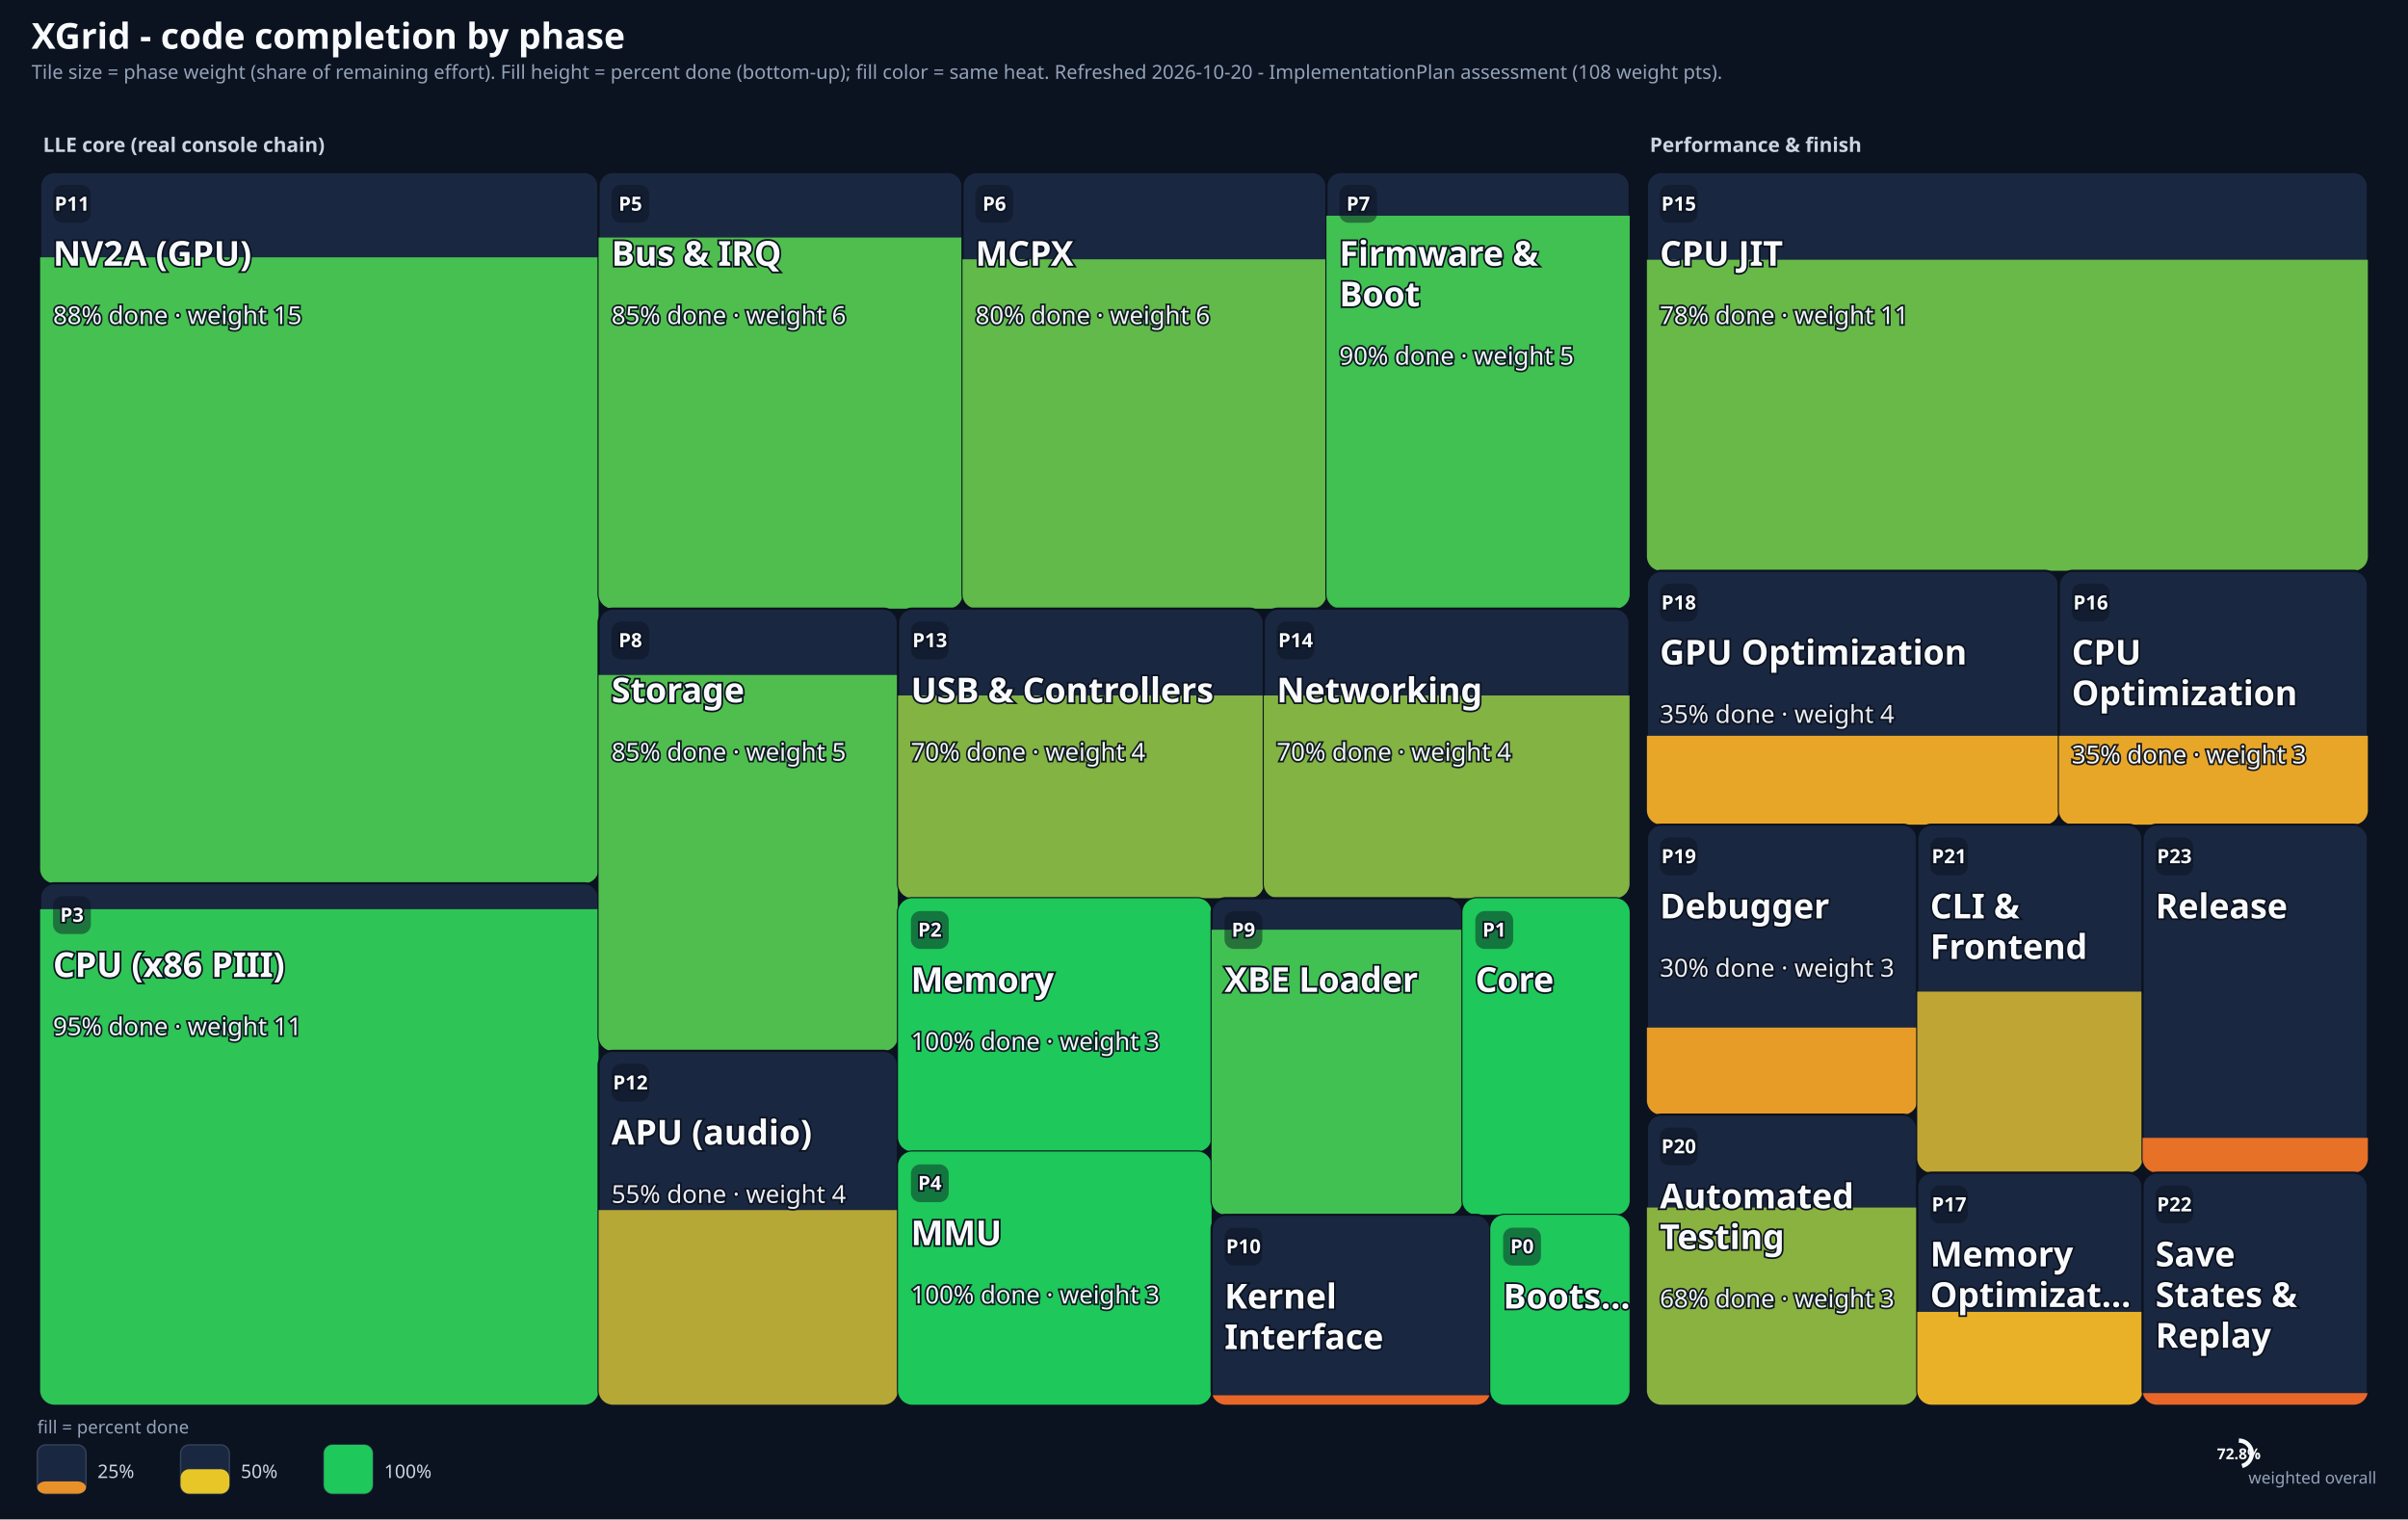
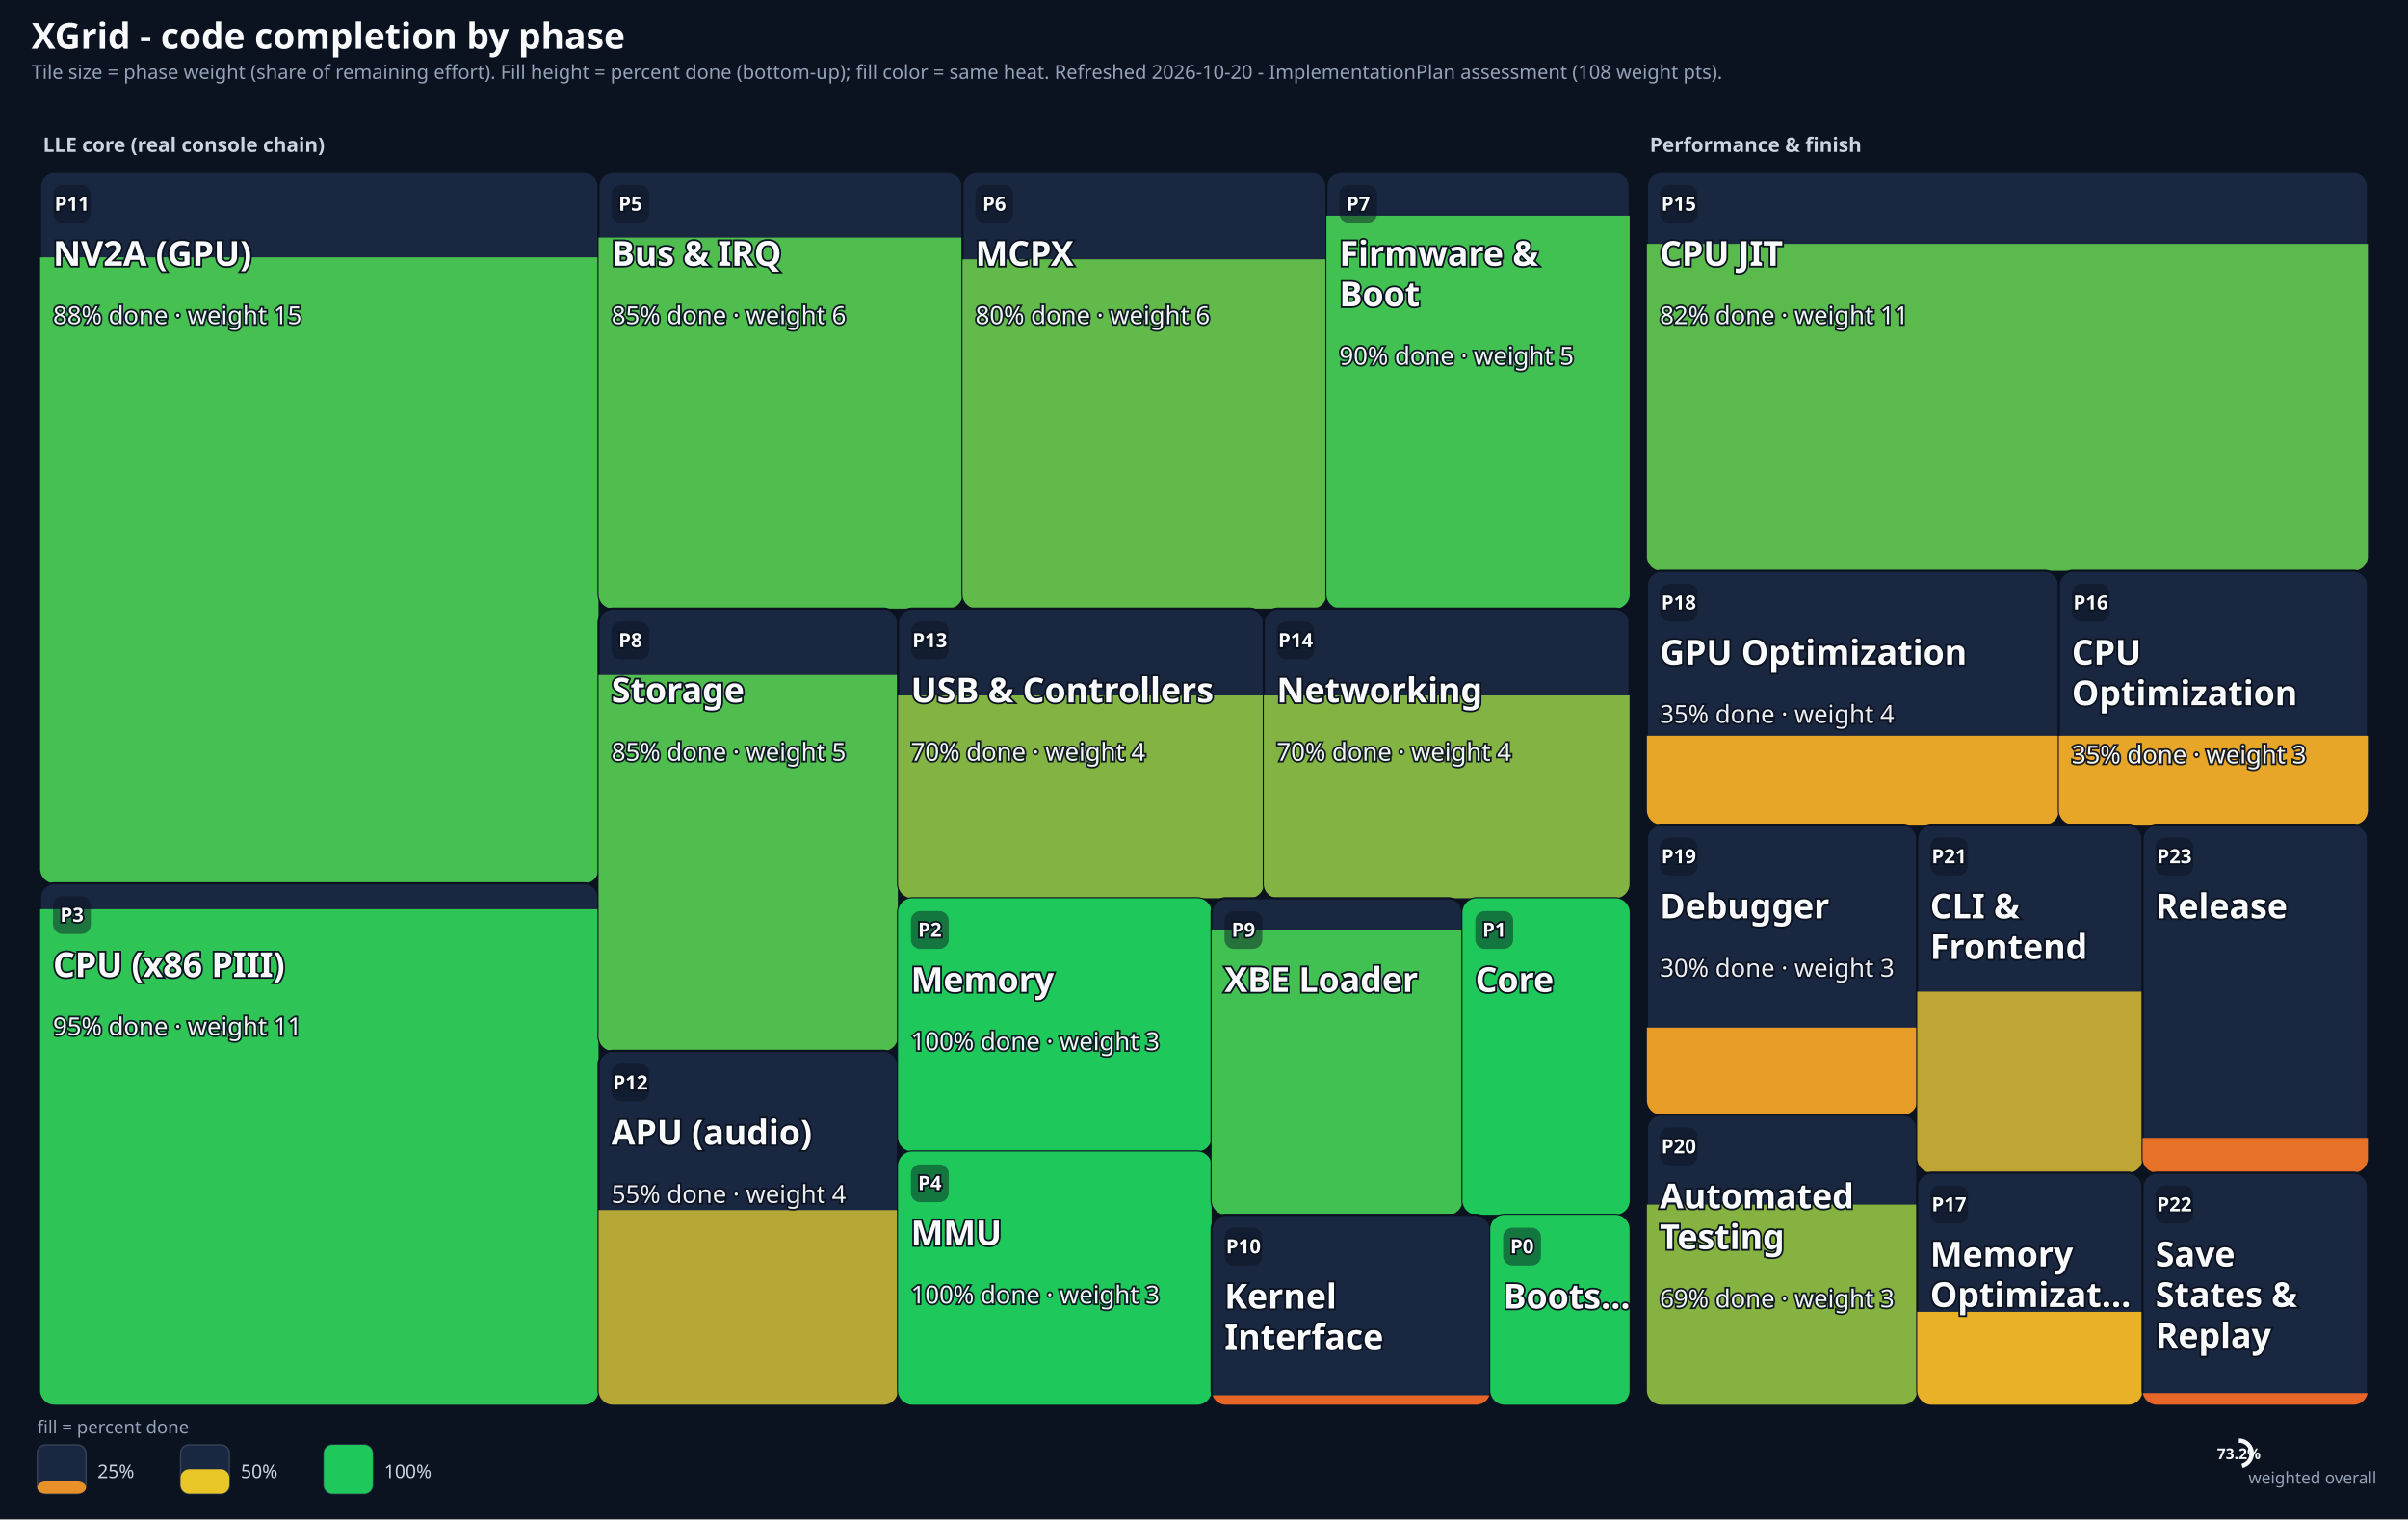
<svg xmlns="http://www.w3.org/2000/svg" width="1680" height="1060" viewBox="0 0 1680 1060" font-family="Segoe UI, Segoe UI Emoji, sans-serif">
  <rect width="1680" height="1060" fill="#0B1220" />
  <text x="22" y="34" font-size="25" font-weight="700" fill="#F8FAFC">XGrid - code completion by phase</text>
  <text x="22" y="55" font-size="13.5" fill="#94A3B8">Tile size = phase weight (share of remaining effort). Fill height = percent done (bottom-up); fill color = same heat. Refreshed 2026-10-20 - ImplementationPlan assessment (108 weight pts).</text>
  <text x="30" y="106" font-size="14" font-weight="700" fill="#CBD5E1">LLE core (real console chain)</text>
  <text x="1151" y="106" font-size="14" font-weight="700" fill="#CBD5E1">Performance &amp; finish</text>
  <g class="tile" data-p="11" data-name="NV2A (GPU)" data-done="88" data-weight="15">
    <defs>
      <clipPath id="clip11">
        <rect x="28" y="120" width="389.6" height="496.2" rx="10" />
      </clipPath>
    </defs>
    <rect x="28" y="120" width="389.6" height="496.2" rx="10" fill="#1A2740" stroke="#0B1220" stroke-width="1.5" />
    <g clip-path="url(#clip11)">
      <rect x="28" y="179.5" width="389.6" height="436.6" fill="#46C050" />
    </g>
    <rect x="37" y="129" width="26.4" height="26.4" rx="6.6" fill="rgba(11,18,32,0.45)" />
    <text x="50.2" y="147" font-size="13.7" font-weight="700" fill="#F8FAFC" stroke="#0B1220" stroke-width="2.4" paint-order="stroke" text-anchor="middle">P11</text>
    <text x="37" y="185.4" font-size="24" font-weight="700" fill="#F8FAFC" stroke="#0B1220" stroke-width="2.4" paint-order="stroke">NV2A (GPU)</text>
    <text x="37" y="226.1" font-size="17.3" opacity="0.94" fill="#F8FAFC" stroke="#0B1220" stroke-width="2.4" paint-order="stroke">88% done · weight 15</text>
  </g>
  <g class="tile" data-p="3" data-name="CPU (x86 PIII)" data-done="95" data-weight="11">
    <defs>
      <clipPath id="clip3">
        <rect x="28" y="616.2" width="389.6" height="363.8" rx="10" />
      </clipPath>
    </defs>
    <rect x="28" y="616.2" width="389.6" height="363.8" rx="10" fill="#1A2740" stroke="#0B1220" stroke-width="1.5" />
    <g clip-path="url(#clip3)">
      <rect x="28" y="634.3" width="389.6" height="345.7" fill="#2FC456" />
    </g>
    <rect x="37" y="625.2" width="26.4" height="26.4" rx="6.6" fill="rgba(11,18,32,0.45)" />
    <text x="50.2" y="643.1" font-size="13.7" font-weight="700" fill="#F8FAFC" stroke="#0B1220" stroke-width="2.4" paint-order="stroke" text-anchor="middle">P3</text>
    <text x="37" y="681.6" font-size="24" font-weight="700" fill="#F8FAFC" stroke="#0B1220" stroke-width="2.4" paint-order="stroke">CPU (x86 PIII)</text>
    <text x="37" y="722.2" font-size="17.3" opacity="0.94" fill="#F8FAFC" stroke="#0B1220" stroke-width="2.4" paint-order="stroke">95% done · weight 11</text>
  </g>
  <g class="tile" data-p="5" data-name="Bus &amp; IRQ" data-done="85" data-weight="6">
    <defs>
      <clipPath id="clip5">
        <rect x="417.6" y="120" width="253.9" height="304.6" rx="10" />
      </clipPath>
    </defs>
    <rect x="417.6" y="120" width="253.9" height="304.6" rx="10" fill="#1A2740" stroke="#0B1220" stroke-width="1.5" />
    <g clip-path="url(#clip5)">
      <rect x="417.6" y="165.7" width="253.9" height="258.9" fill="#50BE4E" />
    </g>
    <rect x="426.6" y="129" width="26.4" height="26.4" rx="6.6" fill="rgba(11,18,32,0.45)" />
    <text x="439.8" y="147" font-size="13.7" font-weight="700" fill="#F8FAFC" stroke="#0B1220" stroke-width="2.4" paint-order="stroke" text-anchor="middle">P5</text>
    <text x="426.6" y="185.4" font-size="24" font-weight="700" fill="#F8FAFC" stroke="#0B1220" stroke-width="2.4" paint-order="stroke">Bus &amp; IRQ</text>
    <text x="426.6" y="226.1" font-size="17.3" opacity="0.94" fill="#F8FAFC" stroke="#0B1220" stroke-width="2.4" paint-order="stroke">85% done · weight 6</text>
  </g>
  <g class="tile" data-p="6" data-name="MCPX" data-done="80" data-weight="6">
    <defs>
      <clipPath id="clip6">
        <rect x="671.5" y="120" width="253.9" height="304.6" rx="10" />
      </clipPath>
    </defs>
    <rect x="671.5" y="120" width="253.9" height="304.6" rx="10" fill="#1A2740" stroke="#0B1220" stroke-width="1.5" />
    <g clip-path="url(#clip6)">
      <rect x="671.5" y="180.9" width="253.9" height="243.7" fill="#61BA4A" />
    </g>
    <rect x="680.5" y="129" width="26.4" height="26.4" rx="6.6" fill="rgba(11,18,32,0.45)" />
    <text x="693.7" y="147" font-size="13.7" font-weight="700" fill="#F8FAFC" stroke="#0B1220" stroke-width="2.4" paint-order="stroke" text-anchor="middle">P6</text>
    <text x="680.5" y="185.4" font-size="24" font-weight="700" fill="#F8FAFC" stroke="#0B1220" stroke-width="2.4" paint-order="stroke">MCPX</text>
    <text x="680.5" y="226.1" font-size="17.3" opacity="0.94" fill="#F8FAFC" stroke="#0B1220" stroke-width="2.4" paint-order="stroke">80% done · weight 6</text>
  </g>
  <g class="tile" data-p="7" data-name="Firmware &amp; Boot" data-done="90" data-weight="5">
    <defs>
      <clipPath id="clip7">
        <rect x="925.4" y="120" width="211.6" height="304.6" rx="10" />
      </clipPath>
    </defs>
    <rect x="925.4" y="120" width="211.6" height="304.6" rx="10" fill="#1A2740" stroke="#0B1220" stroke-width="1.5" />
    <g clip-path="url(#clip7)">
      <rect x="925.4" y="150.5" width="211.6" height="274.1" fill="#40C152" />
    </g>
    <rect x="934.4" y="129" width="26.4" height="26.4" rx="6.6" fill="rgba(11,18,32,0.45)" />
    <text x="947.6" y="147" font-size="13.7" font-weight="700" fill="#F8FAFC" stroke="#0B1220" stroke-width="2.4" paint-order="stroke" text-anchor="middle">P7</text>
    <text x="934.4" y="185.4" font-size="24" font-weight="700" fill="#F8FAFC" stroke="#0B1220" stroke-width="2.4" paint-order="stroke">Firmware &amp;</text>
    <text x="934.4" y="213.7" font-size="24" font-weight="700" fill="#F8FAFC" stroke="#0B1220" stroke-width="2.4" paint-order="stroke">Boot</text>
    <text x="934.4" y="254.4" font-size="17.3" opacity="0.94" fill="#F8FAFC" stroke="#0B1220" stroke-width="2.4" paint-order="stroke">90% done · weight 5</text>
  </g>
  <g class="tile" data-p="8" data-name="Storage" data-done="85" data-weight="5">
    <defs>
      <clipPath id="clip8">
        <rect x="417.6" y="424.6" width="208.8" height="308.6" rx="10" />
      </clipPath>
    </defs>
    <rect x="417.6" y="424.6" width="208.8" height="308.6" rx="10" fill="#1A2740" stroke="#0B1220" stroke-width="1.5" />
    <g clip-path="url(#clip8)">
      <rect x="417.6" y="470.9" width="208.8" height="262.3" fill="#50BE4E" />
    </g>
    <rect x="426.6" y="433.6" width="26.4" height="26.4" rx="6.6" fill="rgba(11,18,32,0.45)" />
    <text x="439.8" y="451.5" font-size="13.7" font-weight="700" fill="#F8FAFC" stroke="#0B1220" stroke-width="2.4" paint-order="stroke" text-anchor="middle">P8</text>
    <text x="426.6" y="490" font-size="24" font-weight="700" fill="#F8FAFC" stroke="#0B1220" stroke-width="2.4" paint-order="stroke">Storage</text>
    <text x="426.6" y="530.7" font-size="17.3" opacity="0.94" fill="#F8FAFC" stroke="#0B1220" stroke-width="2.4" paint-order="stroke">85% done · weight 5</text>
  </g>
  <g class="tile" data-p="12" data-name="APU (audio)" data-done="55" data-weight="4">
    <defs>
      <clipPath id="clip12">
        <rect x="417.6" y="733.1" width="208.8" height="246.9" rx="10" />
      </clipPath>
    </defs>
    <rect x="417.6" y="733.1" width="208.8" height="246.9" rx="10" fill="#1A2740" stroke="#0B1220" stroke-width="1.5" />
    <g clip-path="url(#clip12)">
      <rect x="417.6" y="844.2" width="208.8" height="135.8" fill="#B5A836" />
    </g>
    <rect x="426.6" y="742.1" width="26.4" height="26.4" rx="6.6" fill="rgba(11,18,32,0.45)" />
    <text x="439.8" y="760.1" font-size="13.7" font-weight="700" fill="#F8FAFC" stroke="#0B1220" stroke-width="2.4" paint-order="stroke" text-anchor="middle">P12</text>
    <text x="426.6" y="798.5" font-size="24" font-weight="700" fill="#F8FAFC" stroke="#0B1220" stroke-width="2.4" paint-order="stroke">APU (audio)</text>
    <text x="426.6" y="839.2" font-size="17.3" opacity="0.94" fill="#F8FAFC" stroke="#0B1220" stroke-width="2.4" paint-order="stroke">55% done · weight 4</text>
  </g>
  <g class="tile" data-p="13" data-name="USB &amp; Controllers" data-done="70" data-weight="4">
    <defs>
      <clipPath id="clip13">
        <rect x="626.5" y="424.6" width="255.2" height="202" rx="10" />
      </clipPath>
    </defs>
    <rect x="626.5" y="424.6" width="255.2" height="202" rx="10" fill="#1A2740" stroke="#0B1220" stroke-width="1.5" />
    <g clip-path="url(#clip13)">
      <rect x="626.5" y="485.2" width="255.2" height="141.4" fill="#83B342" />
    </g>
    <rect x="635.5" y="433.6" width="26.4" height="26.4" rx="6.6" fill="rgba(11,18,32,0.45)" />
    <text x="648.7" y="451.5" font-size="13.7" font-weight="700" fill="#F8FAFC" stroke="#0B1220" stroke-width="2.4" paint-order="stroke" text-anchor="middle">P13</text>
    <text x="635.5" y="490" font-size="24" font-weight="700" fill="#F8FAFC" stroke="#0B1220" stroke-width="2.4" paint-order="stroke">USB &amp; Controllers</text>
    <text x="635.5" y="530.7" font-size="17.3" opacity="0.94" fill="#F8FAFC" stroke="#0B1220" stroke-width="2.4" paint-order="stroke">70% done · weight 4</text>
  </g>
  <g class="tile" data-p="14" data-name="Networking" data-done="70" data-weight="4">
    <defs>
      <clipPath id="clip14">
        <rect x="881.7" y="424.6" width="255.2" height="202" rx="10" />
      </clipPath>
    </defs>
    <rect x="881.7" y="424.6" width="255.2" height="202" rx="10" fill="#1A2740" stroke="#0B1220" stroke-width="1.5" />
    <g clip-path="url(#clip14)">
      <rect x="881.7" y="485.2" width="255.2" height="141.4" fill="#83B342" />
    </g>
    <rect x="890.7" y="433.6" width="26.4" height="26.4" rx="6.6" fill="rgba(11,18,32,0.45)" />
    <text x="903.9" y="451.5" font-size="13.7" font-weight="700" fill="#F8FAFC" stroke="#0B1220" stroke-width="2.4" paint-order="stroke" text-anchor="middle">P14</text>
    <text x="890.7" y="490" font-size="24" font-weight="700" fill="#F8FAFC" stroke="#0B1220" stroke-width="2.4" paint-order="stroke">Networking</text>
    <text x="890.7" y="530.7" font-size="17.3" opacity="0.94" fill="#F8FAFC" stroke="#0B1220" stroke-width="2.4" paint-order="stroke">70% done · weight 4</text>
  </g>
  <g class="tile" data-p="2" data-name="Memory" data-done="100" data-weight="3">
    <defs>
      <clipPath id="clip2">
        <rect x="626.5" y="626.6" width="218.8" height="176.7" rx="10" />
      </clipPath>
    </defs>
    <rect x="626.5" y="626.6" width="218.8" height="176.7" rx="10" fill="#1A2740" stroke="#0B1220" stroke-width="1.5" />
    <g clip-path="url(#clip2)">
      <rect x="626.5" y="626.6" width="218.8" height="176.7" fill="#1EC85A" />
    </g>
    <rect x="635.5" y="635.6" width="26.4" height="26.4" rx="6.6" fill="rgba(11,18,32,0.45)" />
    <text x="648.7" y="653.5" font-size="13.7" font-weight="700" fill="#F8FAFC" stroke="#0B1220" stroke-width="2.4" paint-order="stroke" text-anchor="middle">P2</text>
    <text x="635.5" y="692" font-size="24" font-weight="700" fill="#F8FAFC" stroke="#0B1220" stroke-width="2.4" paint-order="stroke">Memory</text>
    <text x="635.5" y="732.6" font-size="17.3" opacity="0.94" fill="#F8FAFC" stroke="#0B1220" stroke-width="2.4" paint-order="stroke">100% done · weight 3</text>
  </g>
  <g class="tile" data-p="4" data-name="MMU" data-done="100" data-weight="3">
    <defs>
      <clipPath id="clip4">
        <rect x="626.5" y="803.3" width="218.8" height="176.7" rx="10" />
      </clipPath>
    </defs>
    <rect x="626.5" y="803.3" width="218.8" height="176.7" rx="10" fill="#1A2740" stroke="#0B1220" stroke-width="1.5" />
    <g clip-path="url(#clip4)">
      <rect x="626.5" y="803.3" width="218.8" height="176.7" fill="#1EC85A" />
    </g>
    <rect x="635.5" y="812.3" width="26.4" height="26.4" rx="6.6" fill="rgba(11,18,32,0.45)" />
    <text x="648.7" y="830.2" font-size="13.7" font-weight="700" fill="#F8FAFC" stroke="#0B1220" stroke-width="2.4" paint-order="stroke" text-anchor="middle">P4</text>
    <text x="635.5" y="868.7" font-size="24" font-weight="700" fill="#F8FAFC" stroke="#0B1220" stroke-width="2.4" paint-order="stroke">MMU</text>
    <text x="635.5" y="909.4" font-size="17.3" opacity="0.94" fill="#F8FAFC" stroke="#0B1220" stroke-width="2.4" paint-order="stroke">100% done · weight 3</text>
  </g>
  <g class="tile" data-p="9" data-name="XBE Loader" data-done="90" data-weight="3">
    <defs>
      <clipPath id="clip9">
        <rect x="845.3" y="626.6" width="175" height="220.9" rx="10" />
      </clipPath>
    </defs>
    <rect x="845.3" y="626.6" width="175" height="220.9" rx="10" fill="#1A2740" stroke="#0B1220" stroke-width="1.5" />
    <g clip-path="url(#clip9)">
      <rect x="845.3" y="648.6" width="175" height="198.8" fill="#40C152" />
    </g>
    <rect x="854.3" y="635.6" width="26.4" height="26.4" rx="6.6" fill="rgba(11,18,32,0.45)" />
    <text x="867.5" y="653.5" font-size="13.7" font-weight="700" fill="#F8FAFC" stroke="#0B1220" stroke-width="2.4" paint-order="stroke" text-anchor="middle">P9</text>
    <text x="854.3" y="692" font-size="24" font-weight="700" fill="#F8FAFC" stroke="#0B1220" stroke-width="2.4" paint-order="stroke">XBE Loader</text>
  </g>
  <g class="tile" data-p="1" data-name="Core" data-done="100" data-weight="2">
    <defs>
      <clipPath id="clip1">
        <rect x="1020.3" y="626.6" width="116.7" height="220.9" rx="10" />
      </clipPath>
    </defs>
    <rect x="1020.3" y="626.6" width="116.7" height="220.9" rx="10" fill="#1A2740" stroke="#0B1220" stroke-width="1.5" />
    <g clip-path="url(#clip1)">
      <rect x="1020.3" y="626.6" width="116.7" height="220.9" fill="#1EC85A" />
    </g>
    <rect x="1029.3" y="635.6" width="26.4" height="26.4" rx="6.6" fill="rgba(11,18,32,0.45)" />
    <text x="1042.5" y="653.5" font-size="13.7" font-weight="700" fill="#F8FAFC" stroke="#0B1220" stroke-width="2.4" paint-order="stroke" text-anchor="middle">P1</text>
    <text x="1029.3" y="692" font-size="24" font-weight="700" fill="#F8FAFC" stroke="#0B1220" stroke-width="2.4" paint-order="stroke">Core</text>
  </g>
  <g class="tile" data-p="10" data-name="Kernel Interface" data-done="5" data-weight="2">
    <defs>
      <clipPath id="clip10">
        <rect x="845.3" y="847.5" width="194.5" height="132.5" rx="10" />
      </clipPath>
    </defs>
    <rect x="845.3" y="847.5" width="194.5" height="132.5" rx="10" fill="#1A2740" stroke="#0B1220" stroke-width="1.5" />
    <g clip-path="url(#clip10)">
      <rect x="845.3" y="973.4" width="194.5" height="6.6" fill="#E86728" />
    </g>
    <rect x="854.3" y="856.5" width="26.4" height="26.4" rx="6.6" fill="rgba(11,18,32,0.45)" />
    <text x="867.5" y="874.4" font-size="13.7" font-weight="700" fill="#F8FAFC" stroke="#0B1220" stroke-width="2.4" paint-order="stroke" text-anchor="middle">P10</text>
    <text x="854.3" y="912.9" font-size="24" font-weight="700" fill="#F8FAFC" stroke="#0B1220" stroke-width="2.4" paint-order="stroke">Kernel</text>
    <text x="854.3" y="941.2" font-size="24" font-weight="700" fill="#F8FAFC" stroke="#0B1220" stroke-width="2.4" paint-order="stroke">Interface</text>
  </g>
  <g class="tile" data-p="0" data-name="Bootstrap" data-done="100" data-weight="1">
    <defs>
      <clipPath id="clip0">
        <rect x="1039.7" y="847.5" width="97.2" height="132.5" rx="10" />
      </clipPath>
    </defs>
    <rect x="1039.7" y="847.5" width="97.2" height="132.5" rx="10" fill="#1A2740" stroke="#0B1220" stroke-width="1.5" />
    <g clip-path="url(#clip0)">
      <rect x="1039.7" y="847.5" width="97.2" height="132.5" fill="#1EC85A" />
    </g>
    <rect x="1048.7" y="856.5" width="26.4" height="26.4" rx="6.6" fill="rgba(11,18,32,0.45)" />
    <text x="1061.9" y="874.4" font-size="13.7" font-weight="700" fill="#F8FAFC" stroke="#0B1220" stroke-width="2.4" paint-order="stroke" text-anchor="middle">P0</text>
    <text x="1048.7" y="912.9" font-size="24" font-weight="700" fill="#F8FAFC" stroke="#0B1220" stroke-width="2.4" paint-order="stroke">Boots…</text>
  </g>
-   <g class="tile" data-p="15" data-name="CPU JIT" data-done="78" data-weight="11">
+   <g class="tile" data-p="15" data-name="CPU JIT" data-done="82" data-weight="11">
    <defs>
      <clipPath id="clip15">
        <rect x="1149" y="120" width="503" height="278.2" rx="10" />
      </clipPath>
    </defs>
    <rect x="1149" y="120" width="503" height="278.2" rx="10" fill="#1A2740" stroke="#0B1220" stroke-width="1.5" />
    <g clip-path="url(#clip15)">
-       <rect x="1149" y="181.2" width="503" height="217" fill="#68B948" />
+       <rect x="1149" y="170.1" width="503" height="228.2" fill="#5ABB4C" />
    </g>
    <rect x="1158" y="129" width="26.4" height="26.4" rx="6.6" fill="rgba(11,18,32,0.45)" />
    <text x="1171.2" y="147" font-size="13.7" font-weight="700" fill="#F8FAFC" stroke="#0B1220" stroke-width="2.4" paint-order="stroke" text-anchor="middle">P15</text>
    <text x="1158" y="185.4" font-size="24" font-weight="700" fill="#F8FAFC" stroke="#0B1220" stroke-width="2.4" paint-order="stroke">CPU JIT</text>
-     <text x="1158" y="226.1" font-size="17.3" opacity="0.94" fill="#F8FAFC" stroke="#0B1220" stroke-width="2.4" paint-order="stroke">78% done · weight 11</text>
+     <text x="1158" y="226.1" font-size="17.3" opacity="0.94" fill="#F8FAFC" stroke="#0B1220" stroke-width="2.4" paint-order="stroke">82% done · weight 11</text>
  </g>
  <g class="tile" data-p="18" data-name="GPU Optimization" data-done="35" data-weight="4">
    <defs>
      <clipPath id="clip18">
        <rect x="1149" y="398.2" width="287.4" height="177.1" rx="10" />
      </clipPath>
    </defs>
    <rect x="1149" y="398.2" width="287.4" height="177.1" rx="10" fill="#1A2740" stroke="#0B1220" stroke-width="1.5" />
    <g clip-path="url(#clip18)">
      <rect x="1149" y="513.3" width="287.4" height="62" fill="#E8A628" />
    </g>
    <rect x="1158" y="407.2" width="26.4" height="26.4" rx="6.6" fill="rgba(11,18,32,0.45)" />
    <text x="1171.2" y="425.2" font-size="13.7" font-weight="700" fill="#F8FAFC" stroke="#0B1220" stroke-width="2.4" paint-order="stroke" text-anchor="middle">P18</text>
    <text x="1158" y="463.6" font-size="24" font-weight="700" fill="#F8FAFC" stroke="#0B1220" stroke-width="2.4" paint-order="stroke">GPU Optimization</text>
    <text x="1158" y="504.3" font-size="17.3" opacity="0.94" fill="#F8FAFC" stroke="#0B1220" stroke-width="2.4" paint-order="stroke">35% done · weight 4</text>
  </g>
  <g class="tile" data-p="16" data-name="CPU Optimization" data-done="35" data-weight="3">
    <defs>
      <clipPath id="clip16">
        <rect x="1436.4" y="398.2" width="215.6" height="177.1" rx="10" />
      </clipPath>
    </defs>
    <rect x="1436.4" y="398.2" width="215.6" height="177.1" rx="10" fill="#1A2740" stroke="#0B1220" stroke-width="1.5" />
    <g clip-path="url(#clip16)">
      <rect x="1436.4" y="513.3" width="215.6" height="62" fill="#E8A628" />
    </g>
    <rect x="1445.4" y="407.2" width="26.4" height="26.4" rx="6.6" fill="rgba(11,18,32,0.45)" />
    <text x="1458.6" y="425.2" font-size="13.7" font-weight="700" fill="#F8FAFC" stroke="#0B1220" stroke-width="2.4" paint-order="stroke" text-anchor="middle">P16</text>
    <text x="1445.4" y="463.6" font-size="24" font-weight="700" fill="#F8FAFC" stroke="#0B1220" stroke-width="2.4" paint-order="stroke">CPU</text>
    <text x="1445.4" y="492" font-size="24" font-weight="700" fill="#F8FAFC" stroke="#0B1220" stroke-width="2.4" paint-order="stroke">Optimization</text>
    <text x="1445.4" y="532.6" font-size="17.3" opacity="0.94" fill="#F8FAFC" stroke="#0B1220" stroke-width="2.4" paint-order="stroke">35% done · weight 3</text>
  </g>
  <g class="tile" data-p="19" data-name="Debugger" data-done="30" data-weight="3">
    <defs>
      <clipPath id="clip19">
        <rect x="1149" y="575.3" width="188.6" height="202.4" rx="10" />
      </clipPath>
    </defs>
    <rect x="1149" y="575.3" width="188.6" height="202.4" rx="10" fill="#1A2740" stroke="#0B1220" stroke-width="1.5" />
    <g clip-path="url(#clip19)">
      <rect x="1149" y="716.9" width="188.6" height="60.7" fill="#E89C28" />
    </g>
    <rect x="1158" y="584.3" width="26.4" height="26.4" rx="6.6" fill="rgba(11,18,32,0.45)" />
    <text x="1171.2" y="602.2" font-size="13.7" font-weight="700" fill="#F8FAFC" stroke="#0B1220" stroke-width="2.4" paint-order="stroke" text-anchor="middle">P19</text>
    <text x="1158" y="640.7" font-size="24" font-weight="700" fill="#F8FAFC" stroke="#0B1220" stroke-width="2.4" paint-order="stroke">Debugger</text>
    <text x="1158" y="681.4" font-size="17.3" opacity="0.94" fill="#F8FAFC" stroke="#0B1220" stroke-width="2.4" paint-order="stroke">30% done · weight 3</text>
  </g>
-   <g class="tile" data-p="20" data-name="Automated Testing" data-done="68" data-weight="3">
+   <g class="tile" data-p="20" data-name="Automated Testing" data-done="69" data-weight="3">
    <defs>
      <clipPath id="clip20">
        <rect x="1149" y="777.6" width="188.6" height="202.4" rx="10" />
      </clipPath>
    </defs>
    <rect x="1149" y="777.6" width="188.6" height="202.4" rx="10" fill="#1A2740" stroke="#0B1220" stroke-width="1.5" />
    <g clip-path="url(#clip20)">
-       <rect x="1149" y="842.4" width="188.6" height="137.6" fill="#8AB240" />
+       <rect x="1149" y="840.4" width="188.6" height="139.6" fill="#86B241" />
    </g>
    <rect x="1158" y="786.6" width="26.4" height="26.4" rx="6.6" fill="rgba(11,18,32,0.45)" />
    <text x="1171.2" y="804.6" font-size="13.7" font-weight="700" fill="#F8FAFC" stroke="#0B1220" stroke-width="2.4" paint-order="stroke" text-anchor="middle">P20</text>
    <text x="1158" y="843" font-size="24" font-weight="700" fill="#F8FAFC" stroke="#0B1220" stroke-width="2.4" paint-order="stroke">Automated</text>
    <text x="1158" y="871.4" font-size="24" font-weight="700" fill="#F8FAFC" stroke="#0B1220" stroke-width="2.4" paint-order="stroke">Testing</text>
-     <text x="1158" y="912.1" font-size="17.3" opacity="0.94" fill="#F8FAFC" stroke="#0B1220" stroke-width="2.4" paint-order="stroke">68% done · weight 3</text>
+     <text x="1158" y="912.1" font-size="17.3" opacity="0.94" fill="#F8FAFC" stroke="#0B1220" stroke-width="2.4" paint-order="stroke">69% done · weight 3</text>
  </g>
  <g class="tile" data-p="21" data-name="CLI &amp; Frontend" data-done="52" data-weight="3">
    <defs>
      <clipPath id="clip21">
        <rect x="1337.6" y="575.3" width="157.2" height="242.8" rx="10" />
      </clipPath>
    </defs>
    <rect x="1337.6" y="575.3" width="157.2" height="242.8" rx="10" fill="#1A2740" stroke="#0B1220" stroke-width="1.5" />
    <g clip-path="url(#clip21)">
      <rect x="1337.6" y="691.8" width="157.2" height="126.3" fill="#BFA634" />
    </g>
    <rect x="1346.6" y="584.3" width="26.4" height="26.4" rx="6.6" fill="rgba(11,18,32,0.45)" />
    <text x="1359.8" y="602.2" font-size="13.7" font-weight="700" fill="#F8FAFC" stroke="#0B1220" stroke-width="2.4" paint-order="stroke" text-anchor="middle">P21</text>
    <text x="1346.6" y="640.7" font-size="24" font-weight="700" fill="#F8FAFC" stroke="#0B1220" stroke-width="2.4" paint-order="stroke">CLI &amp;</text>
    <text x="1346.6" y="669" font-size="24" font-weight="700" fill="#F8FAFC" stroke="#0B1220" stroke-width="2.4" paint-order="stroke">Frontend</text>
  </g>
  <g class="tile" data-p="23" data-name="Release" data-done="10" data-weight="3">
    <defs>
      <clipPath id="clip23">
        <rect x="1494.8" y="575.3" width="157.2" height="242.8" rx="10" />
      </clipPath>
    </defs>
    <rect x="1494.8" y="575.3" width="157.2" height="242.8" rx="10" fill="#1A2740" stroke="#0B1220" stroke-width="1.5" />
    <g clip-path="url(#clip23)">
      <rect x="1494.8" y="793.8" width="157.2" height="24.3" fill="#E87128" />
    </g>
    <rect x="1503.8" y="584.3" width="26.4" height="26.4" rx="6.6" fill="rgba(11,18,32,0.45)" />
    <text x="1517" y="602.2" font-size="13.7" font-weight="700" fill="#F8FAFC" stroke="#0B1220" stroke-width="2.4" paint-order="stroke" text-anchor="middle">P23</text>
    <text x="1503.8" y="640.7" font-size="24" font-weight="700" fill="#F8FAFC" stroke="#0B1220" stroke-width="2.4" paint-order="stroke">Release</text>
  </g>
  <g class="tile" data-p="17" data-name="Memory Optimization" data-done="40" data-weight="2">
    <defs>
      <clipPath id="clip17">
        <rect x="1337.6" y="818.1" width="157.2" height="161.9" rx="10" />
      </clipPath>
    </defs>
    <rect x="1337.6" y="818.1" width="157.2" height="161.9" rx="10" fill="#1A2740" stroke="#0B1220" stroke-width="1.5" />
    <g clip-path="url(#clip17)">
      <rect x="1337.6" y="915.2" width="157.2" height="64.8" fill="#E8B128" />
    </g>
    <rect x="1346.6" y="827.1" width="26.4" height="26.4" rx="6.6" fill="rgba(11,18,32,0.45)" />
    <text x="1359.8" y="845.1" font-size="13.7" font-weight="700" fill="#F8FAFC" stroke="#0B1220" stroke-width="2.4" paint-order="stroke" text-anchor="middle">P17</text>
    <text x="1346.6" y="883.5" font-size="24" font-weight="700" fill="#F8FAFC" stroke="#0B1220" stroke-width="2.4" paint-order="stroke">Memory</text>
    <text x="1346.6" y="911.8" font-size="24" font-weight="700" fill="#F8FAFC" stroke="#0B1220" stroke-width="2.4" paint-order="stroke">Optimizat…</text>
  </g>
  <g class="tile" data-p="22" data-name="Save States &amp; Replay" data-done="5" data-weight="2">
    <defs>
      <clipPath id="clip22">
        <rect x="1494.8" y="818.1" width="157.2" height="161.9" rx="10" />
      </clipPath>
    </defs>
    <rect x="1494.8" y="818.1" width="157.2" height="161.9" rx="10" fill="#1A2740" stroke="#0B1220" stroke-width="1.5" />
    <g clip-path="url(#clip22)">
      <rect x="1494.8" y="971.9" width="157.2" height="8.1" fill="#E86728" />
    </g>
    <rect x="1503.8" y="827.1" width="26.4" height="26.4" rx="6.6" fill="rgba(11,18,32,0.45)" />
    <text x="1517" y="845.1" font-size="13.7" font-weight="700" fill="#F8FAFC" stroke="#0B1220" stroke-width="2.4" paint-order="stroke" text-anchor="middle">P22</text>
    <text x="1503.8" y="883.5" font-size="24" font-weight="700" fill="#F8FAFC" stroke="#0B1220" stroke-width="2.4" paint-order="stroke">Save</text>
    <text x="1503.8" y="911.8" font-size="24" font-weight="700" fill="#F8FAFC" stroke="#0B1220" stroke-width="2.4" paint-order="stroke">States &amp;</text>
    <text x="1503.8" y="940.2" font-size="24" font-weight="700" fill="#F8FAFC" stroke="#0B1220" stroke-width="2.4" paint-order="stroke">Replay</text>
  </g>
  <text x="26" y="1000" font-size="12.5" fill="#94A3B8">fill = percent done</text>
  <rect x="26" y="1008" width="34" height="34" rx="6" fill="#1A2740" stroke="#334155" />
  <rect x="26" y="1033.5" width="34" height="8.5" rx="6" fill="#E89128" />
  <text x="68" y="1031.1" font-size="13" fill="#CBD5E1">25%</text>
  <rect x="126" y="1008" width="34" height="34" rx="6" fill="#1A2740" stroke="#334155" />
  <rect x="126" y="1025" width="34" height="17" rx="6" fill="#E8C628" />
  <text x="168" y="1031.1" font-size="13" fill="#CBD5E1">50%</text>
  <rect x="226" y="1008" width="34" height="34" rx="6" fill="#1A2740" stroke="#334155" />
  <rect x="226" y="1008" width="34" height="34" rx="6" fill="#1EC85A" />
  <text x="268" y="1031.1" font-size="13" fill="#CBD5E1">100%</text>
  <circle cx="1562" cy="1014" r="9" fill="none" stroke="#F8FAFC" stroke-width="3" stroke-dasharray="26 34.5" transform="rotate(-90 1562 1014)" />
-   <text x="1562" y="1018" font-size="10.5" font-weight="700" fill="#F8FAFC" text-anchor="middle">72.8%</text>
+   <text x="1562" y="1018" font-size="10.5" font-weight="700" fill="#F8FAFC" text-anchor="middle">73.2%</text>
  <text x="1658" y="1035" font-size="11.5" fill="#94A3B8" text-anchor="end">weighted overall</text>
</svg>
